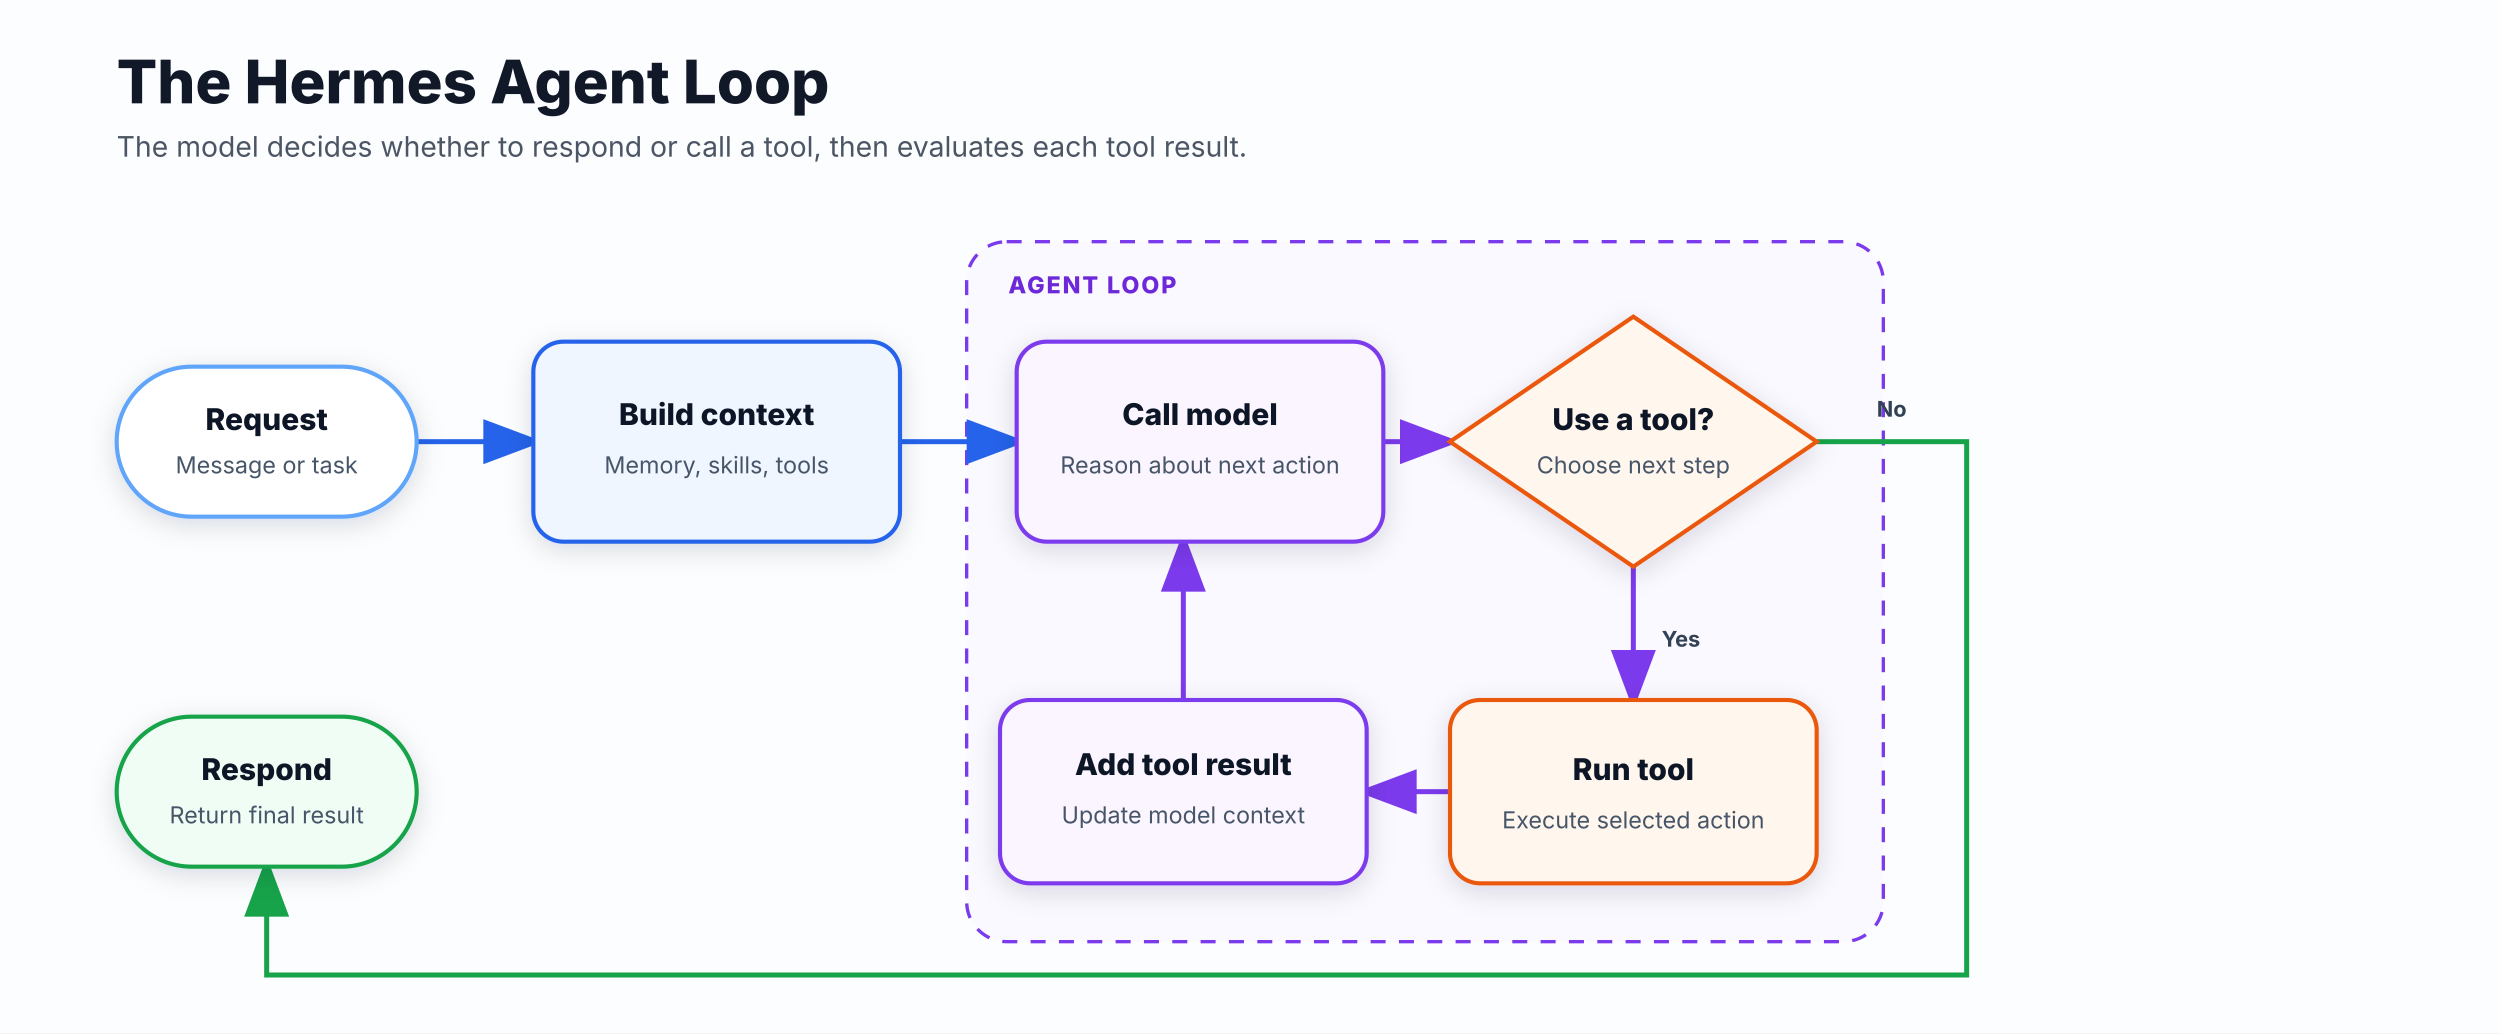
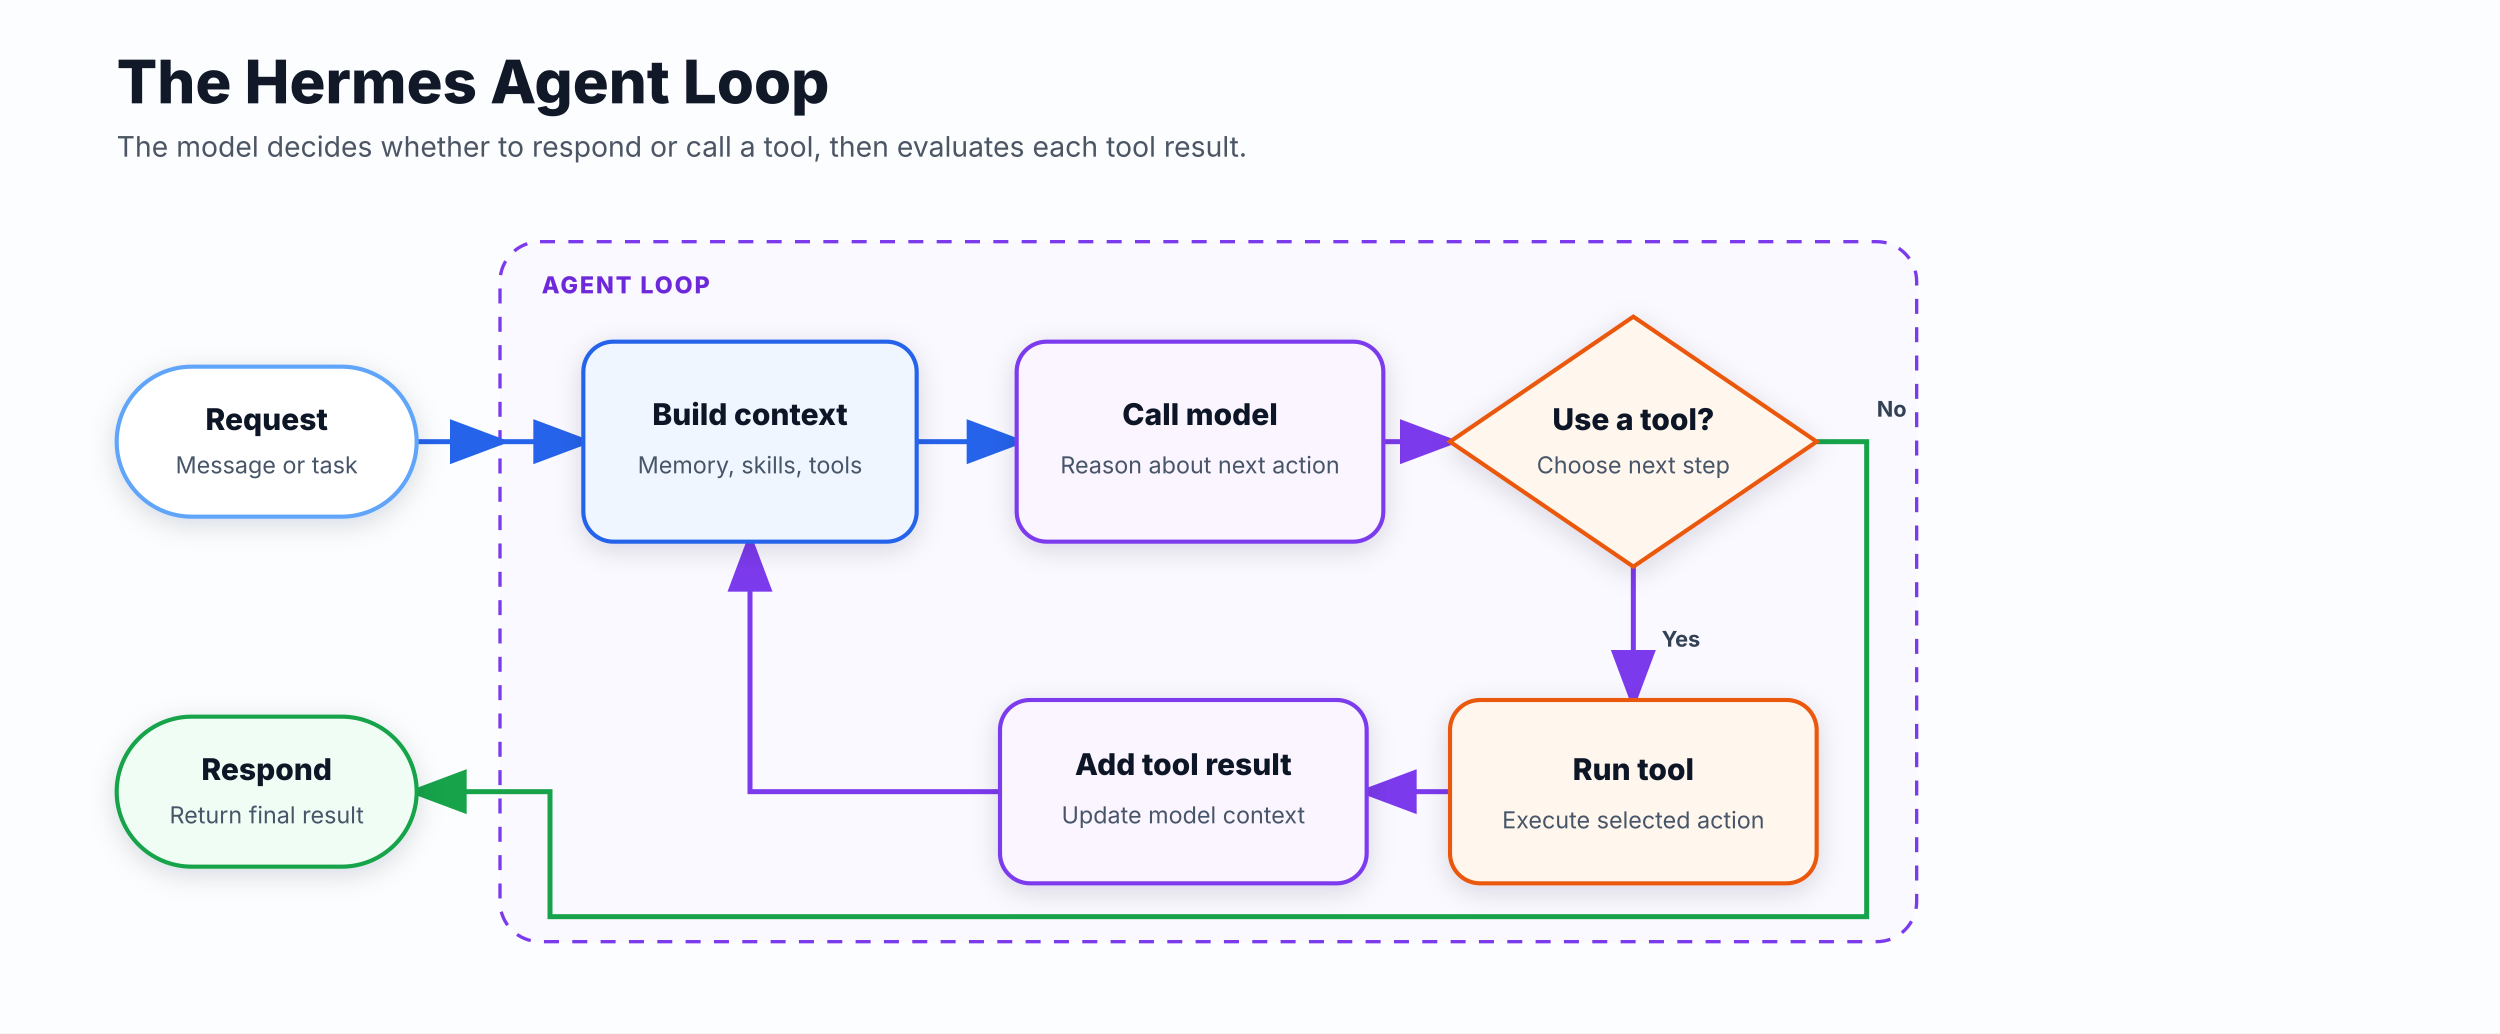
<svg xmlns="http://www.w3.org/2000/svg" width="1500" height="620" viewBox="0 0 1500 620" role="img" aria-labelledby="title desc">
  <defs>
    <marker id="arrow-blue" markerWidth="12" markerHeight="9" refX="10" refY="4.5" orient="auto">
      <path d="M0,0 L12,4.5 L0,9 Z" fill="#2563eb" />
    </marker>
    <marker id="arrow-green" markerWidth="12" markerHeight="9" refX="10" refY="4.5" orient="auto">
      <path d="M0,0 L12,4.5 L0,9 Z" fill="#16a34a" />
    </marker>
    <marker id="arrow-purple" markerWidth="12" markerHeight="9" refX="10" refY="4.5" orient="auto">
      <path d="M0,0 L12,4.5 L0,9 Z" fill="#7c3aed" />
    </marker>
    <filter id="shadow" x="-15%" y="-20%" width="130%" height="150%">
      <feDropShadow dx="0" dy="4" stdDeviation="8" flood-color="#0f172a" flood-opacity="0.14" />
    </filter>
    <style>
    .title { font: 800 36px Inter, system-ui, -apple-system, BlinkMacSystemFont, 'Segoe UI', sans-serif; fill: #111827; }
    .subtitle { font: 400 17px Inter, system-ui, -apple-system, BlinkMacSystemFont, 'Segoe UI', sans-serif; fill: #4b5563; }
    .step { font: 800 18px Inter, system-ui, -apple-system, BlinkMacSystemFont, 'Segoe UI', sans-serif; fill: #111827; }
    .detail { font: 400 14px Inter, system-ui, -apple-system, BlinkMacSystemFont, 'Segoe UI', sans-serif; fill: #475569; }
    .label { font: 700 13px Inter, system-ui, -apple-system, BlinkMacSystemFont, 'Segoe UI', sans-serif; fill: #334155; }
    .loop-label { font: 800 14px Inter, system-ui, -apple-system, BlinkMacSystemFont, 'Segoe UI', sans-serif; fill: #6d28d9; letter-spacing: .08em; }
  </style>
  </defs>
  <rect width="1500" height="620" fill="#fbfdff" />
  <text x="70" y="62" class="title">The Hermes Agent Loop</text>
  <text x="70" y="94" class="subtitle">The model decides whether to respond or call a tool, then evaluates each tool result.</text>
-   <rect x="580" y="145" width="550" height="420" rx="24" fill="#faf5ff" fill-opacity="0.45" stroke="#7c3aed" stroke-width="2" stroke-dasharray="9 8" />
-   <text x="605" y="176" class="loop-label">AGENT LOOP</text>
-   <path d="M250,265 H320" fill="none" stroke="#2563eb" stroke-width="3" marker-end="url(#arrow-blue)" />
-   <path d="M540,265 H610" fill="none" stroke="#2563eb" stroke-width="3" marker-end="url(#arrow-blue)" />
+   <rect x="300" y="145" width="850" height="420" rx="24" fill="#faf5ff" fill-opacity="0.45" stroke="#7c3aed" stroke-width="2" stroke-dasharray="9 8" />
+   <text x="325" y="176" class="loop-label">AGENT LOOP</text>
+   <path d="M250,265 H300" fill="none" stroke="#2563eb" stroke-width="3" marker-end="url(#arrow-blue)" />
+   <path d="M300,265 H350" fill="none" stroke="#2563eb" stroke-width="3" marker-end="url(#arrow-blue)" />
+   <path d="M550,265 H610" fill="none" stroke="#2563eb" stroke-width="3" marker-end="url(#arrow-blue)" />
  <path d="M830,265 H870" fill="none" stroke="#7c3aed" stroke-width="3" marker-end="url(#arrow-purple)" />
-   <path d="M1090,265 H1180 V585 H160 V520" fill="none" stroke="#16a34a" stroke-width="3" marker-end="url(#arrow-green)" />
+   <path d="M1090,265 H1120 V550 H330 V475 H300" fill="none" stroke="#16a34a" stroke-width="3" />
  <text x="1135" y="250" text-anchor="middle" class="label">No</text>
+   <path d="M300,475 H250" fill="none" stroke="#16a34a" stroke-width="3" marker-end="url(#arrow-green)" />
  <path d="M980,340 V420" fill="none" stroke="#7c3aed" stroke-width="3" marker-end="url(#arrow-purple)" />
  <text x="997" y="388" class="label">Yes</text>
  <path d="M870,475 H820" fill="none" stroke="#7c3aed" stroke-width="3" marker-end="url(#arrow-purple)" />
-   <path d="M710,420 V325" fill="none" stroke="#7c3aed" stroke-width="3" marker-end="url(#arrow-purple)" />
+   <path d="M600,475 H450 V325" fill="none" stroke="#7c3aed" stroke-width="3" marker-end="url(#arrow-purple)" />
  <g filter="url(#shadow)">
    <rect x="70" y="220" width="180" height="90" rx="45" fill="#ffffff" stroke="#60a5fa" stroke-width="2.5" />
    <text x="160" y="258" text-anchor="middle" class="step">Request</text>
    <text x="160" y="284" text-anchor="middle" class="detail">Message or task</text>
  </g>
  <g filter="url(#shadow)">
-     <rect x="320" y="205" width="220" height="120" rx="18" fill="#eff6ff" stroke="#2563eb" stroke-width="2.5" />
-     <text x="430" y="255" text-anchor="middle" class="step">Build context</text>
-     <text x="430" y="284" text-anchor="middle" class="detail">Memory, skills, tools</text>
+     <rect x="350" y="205" width="200" height="120" rx="18" fill="#eff6ff" stroke="#2563eb" stroke-width="2.5" />
+     <text x="450" y="255" text-anchor="middle" class="step">Build context</text>
+     <text x="450" y="284" text-anchor="middle" class="detail">Memory, skills, tools</text>
  </g>
  <g filter="url(#shadow)">
    <rect x="610" y="205" width="220" height="120" rx="18" fill="#faf5ff" stroke="#7c3aed" stroke-width="2.5" />
    <text x="720" y="255" text-anchor="middle" class="step">Call model</text>
    <text x="720" y="284" text-anchor="middle" class="detail">Reason about next action</text>
  </g>
  <g filter="url(#shadow)">
    <path d="M980,190 L1090,265 L980,340 L870,265 Z" fill="#fff7ed" stroke="#ea580c" stroke-width="2.5" />
    <text x="980" y="258" text-anchor="middle" class="step">Use a tool?</text>
    <text x="980" y="284" text-anchor="middle" class="detail">Choose next step</text>
  </g>
  <g filter="url(#shadow)">
    <rect x="70" y="430" width="180" height="90" rx="45" fill="#f0fdf4" stroke="#16a34a" stroke-width="2.5" />
    <text x="160" y="468" text-anchor="middle" class="step">Respond</text>
    <text x="160" y="494" text-anchor="middle" class="detail">Return final result</text>
  </g>
  <g filter="url(#shadow)">
    <rect x="870" y="420" width="220" height="110" rx="18" fill="#fff7ed" stroke="#ea580c" stroke-width="2.5" />
    <text x="980" y="468" text-anchor="middle" class="step">Run tool</text>
    <text x="980" y="497" text-anchor="middle" class="detail">Execute selected action</text>
  </g>
  <g filter="url(#shadow)">
    <rect x="600" y="420" width="220" height="110" rx="18" fill="#faf5ff" stroke="#7c3aed" stroke-width="2.5" />
    <text x="710" y="465" text-anchor="middle" class="step">Add tool result</text>
    <text x="710" y="494" text-anchor="middle" class="detail">Update model context</text>
  </g>
</svg>
